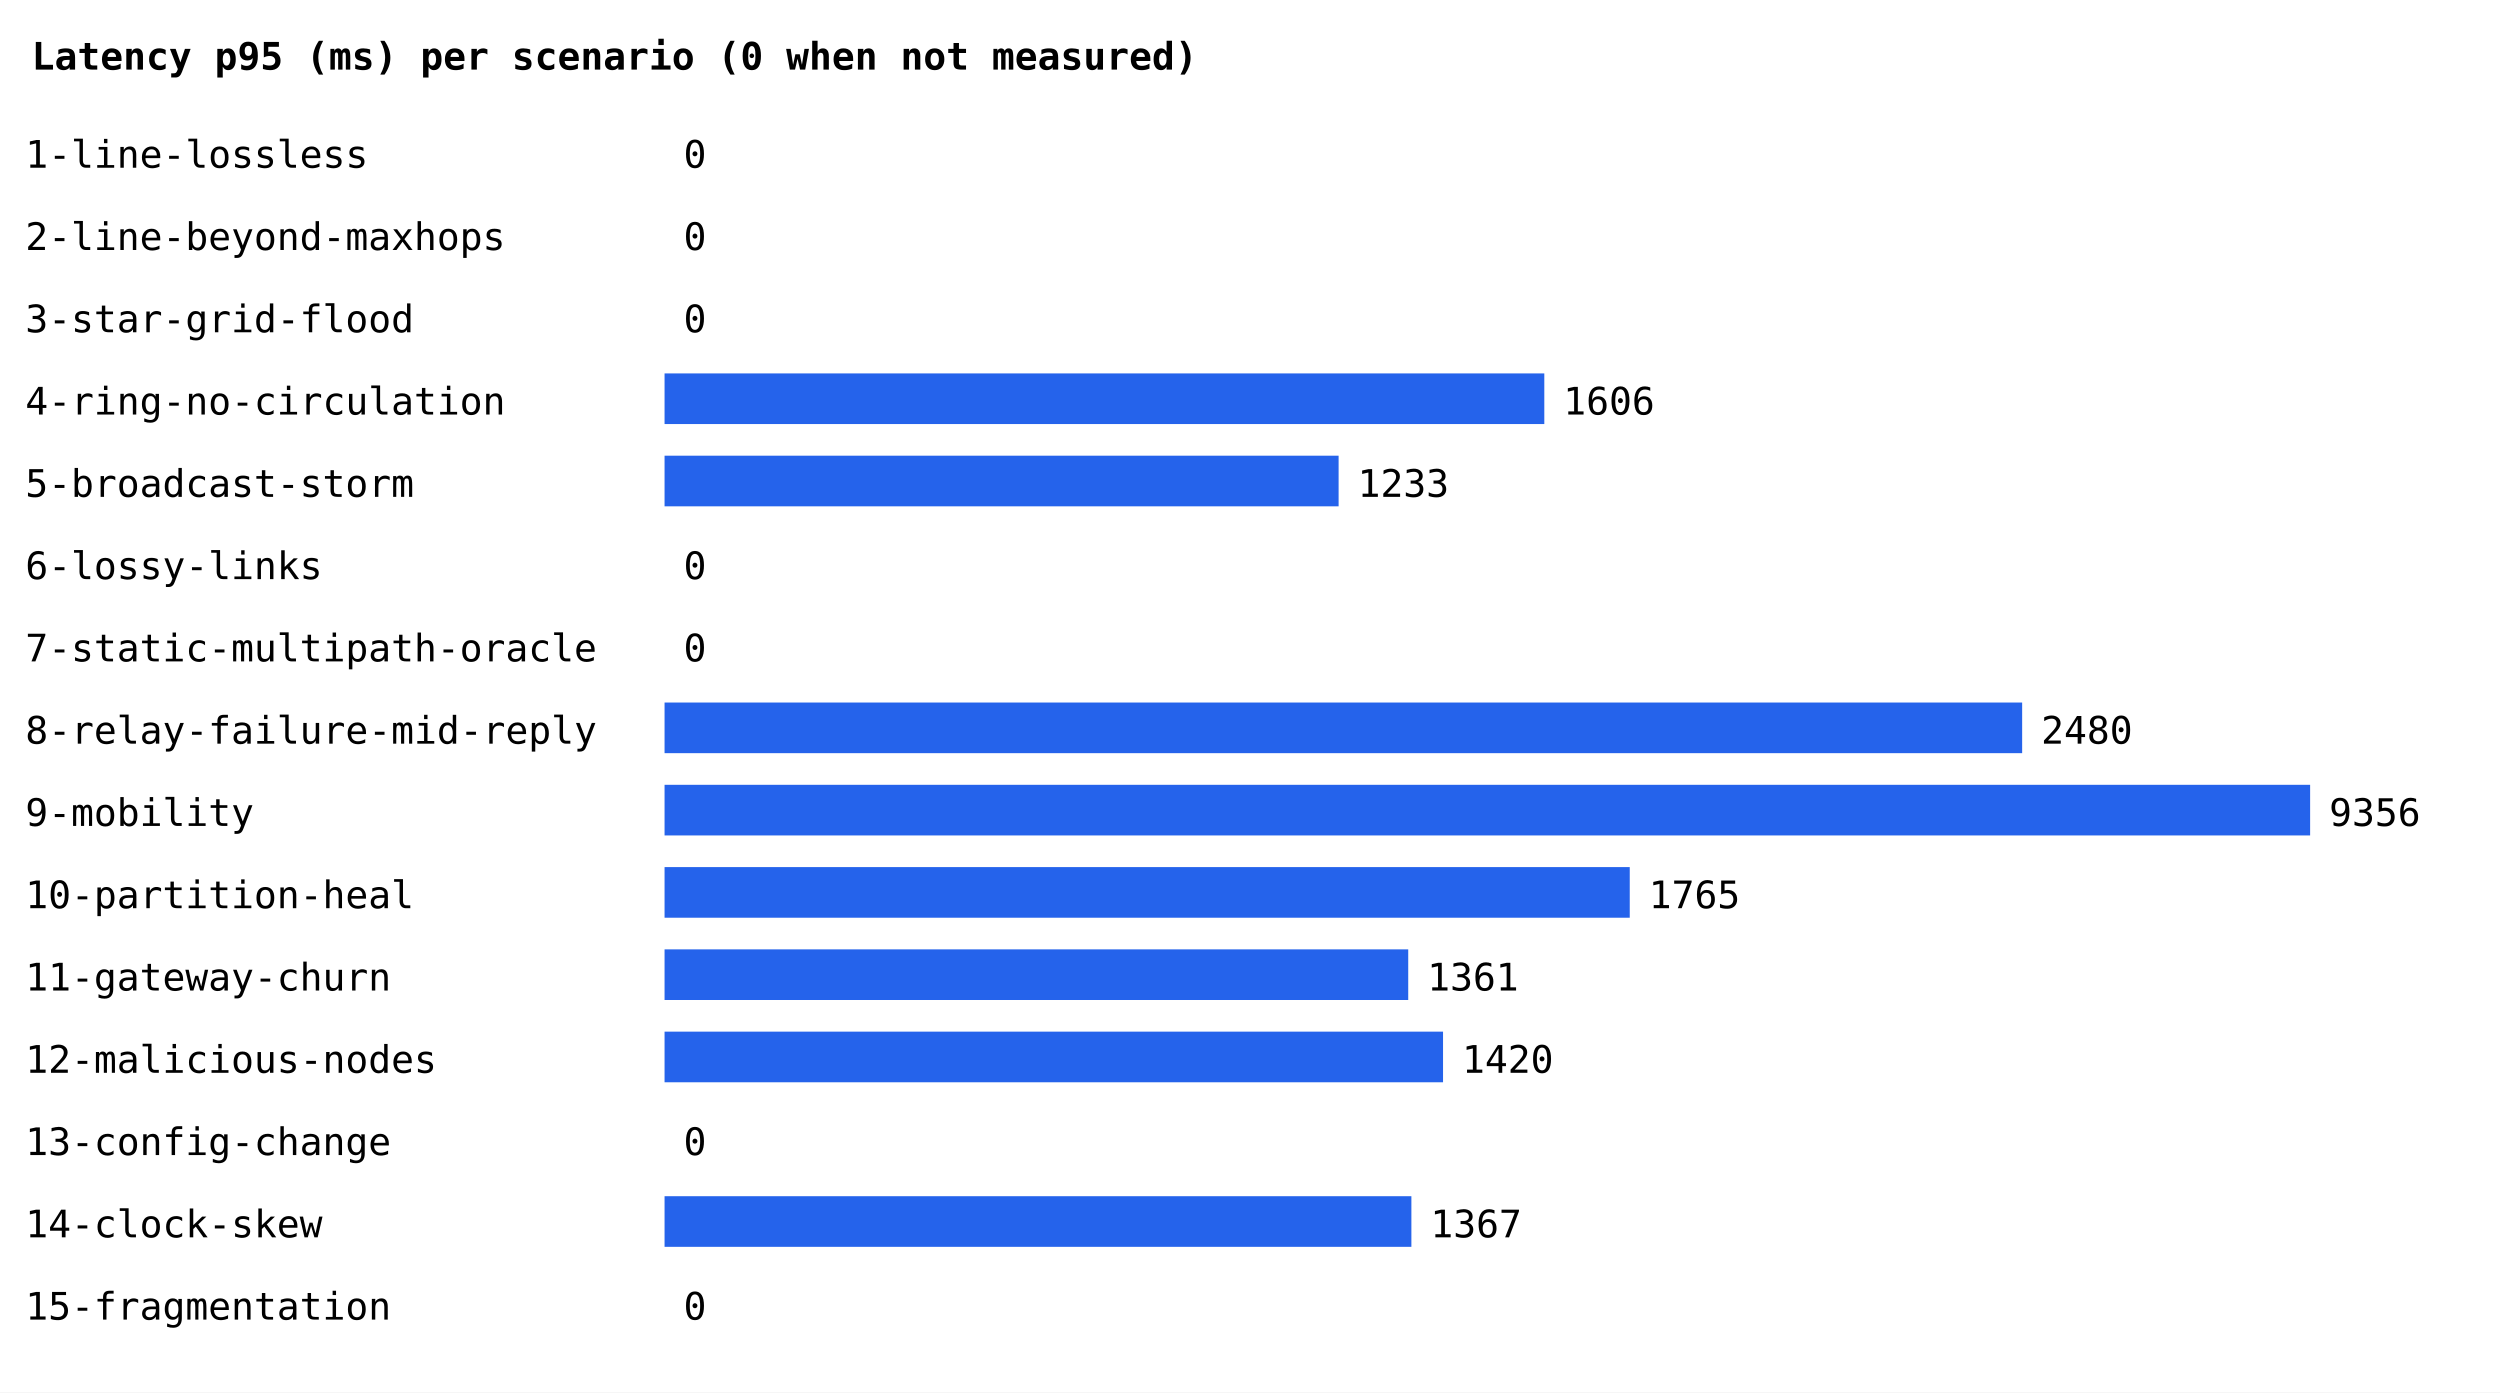
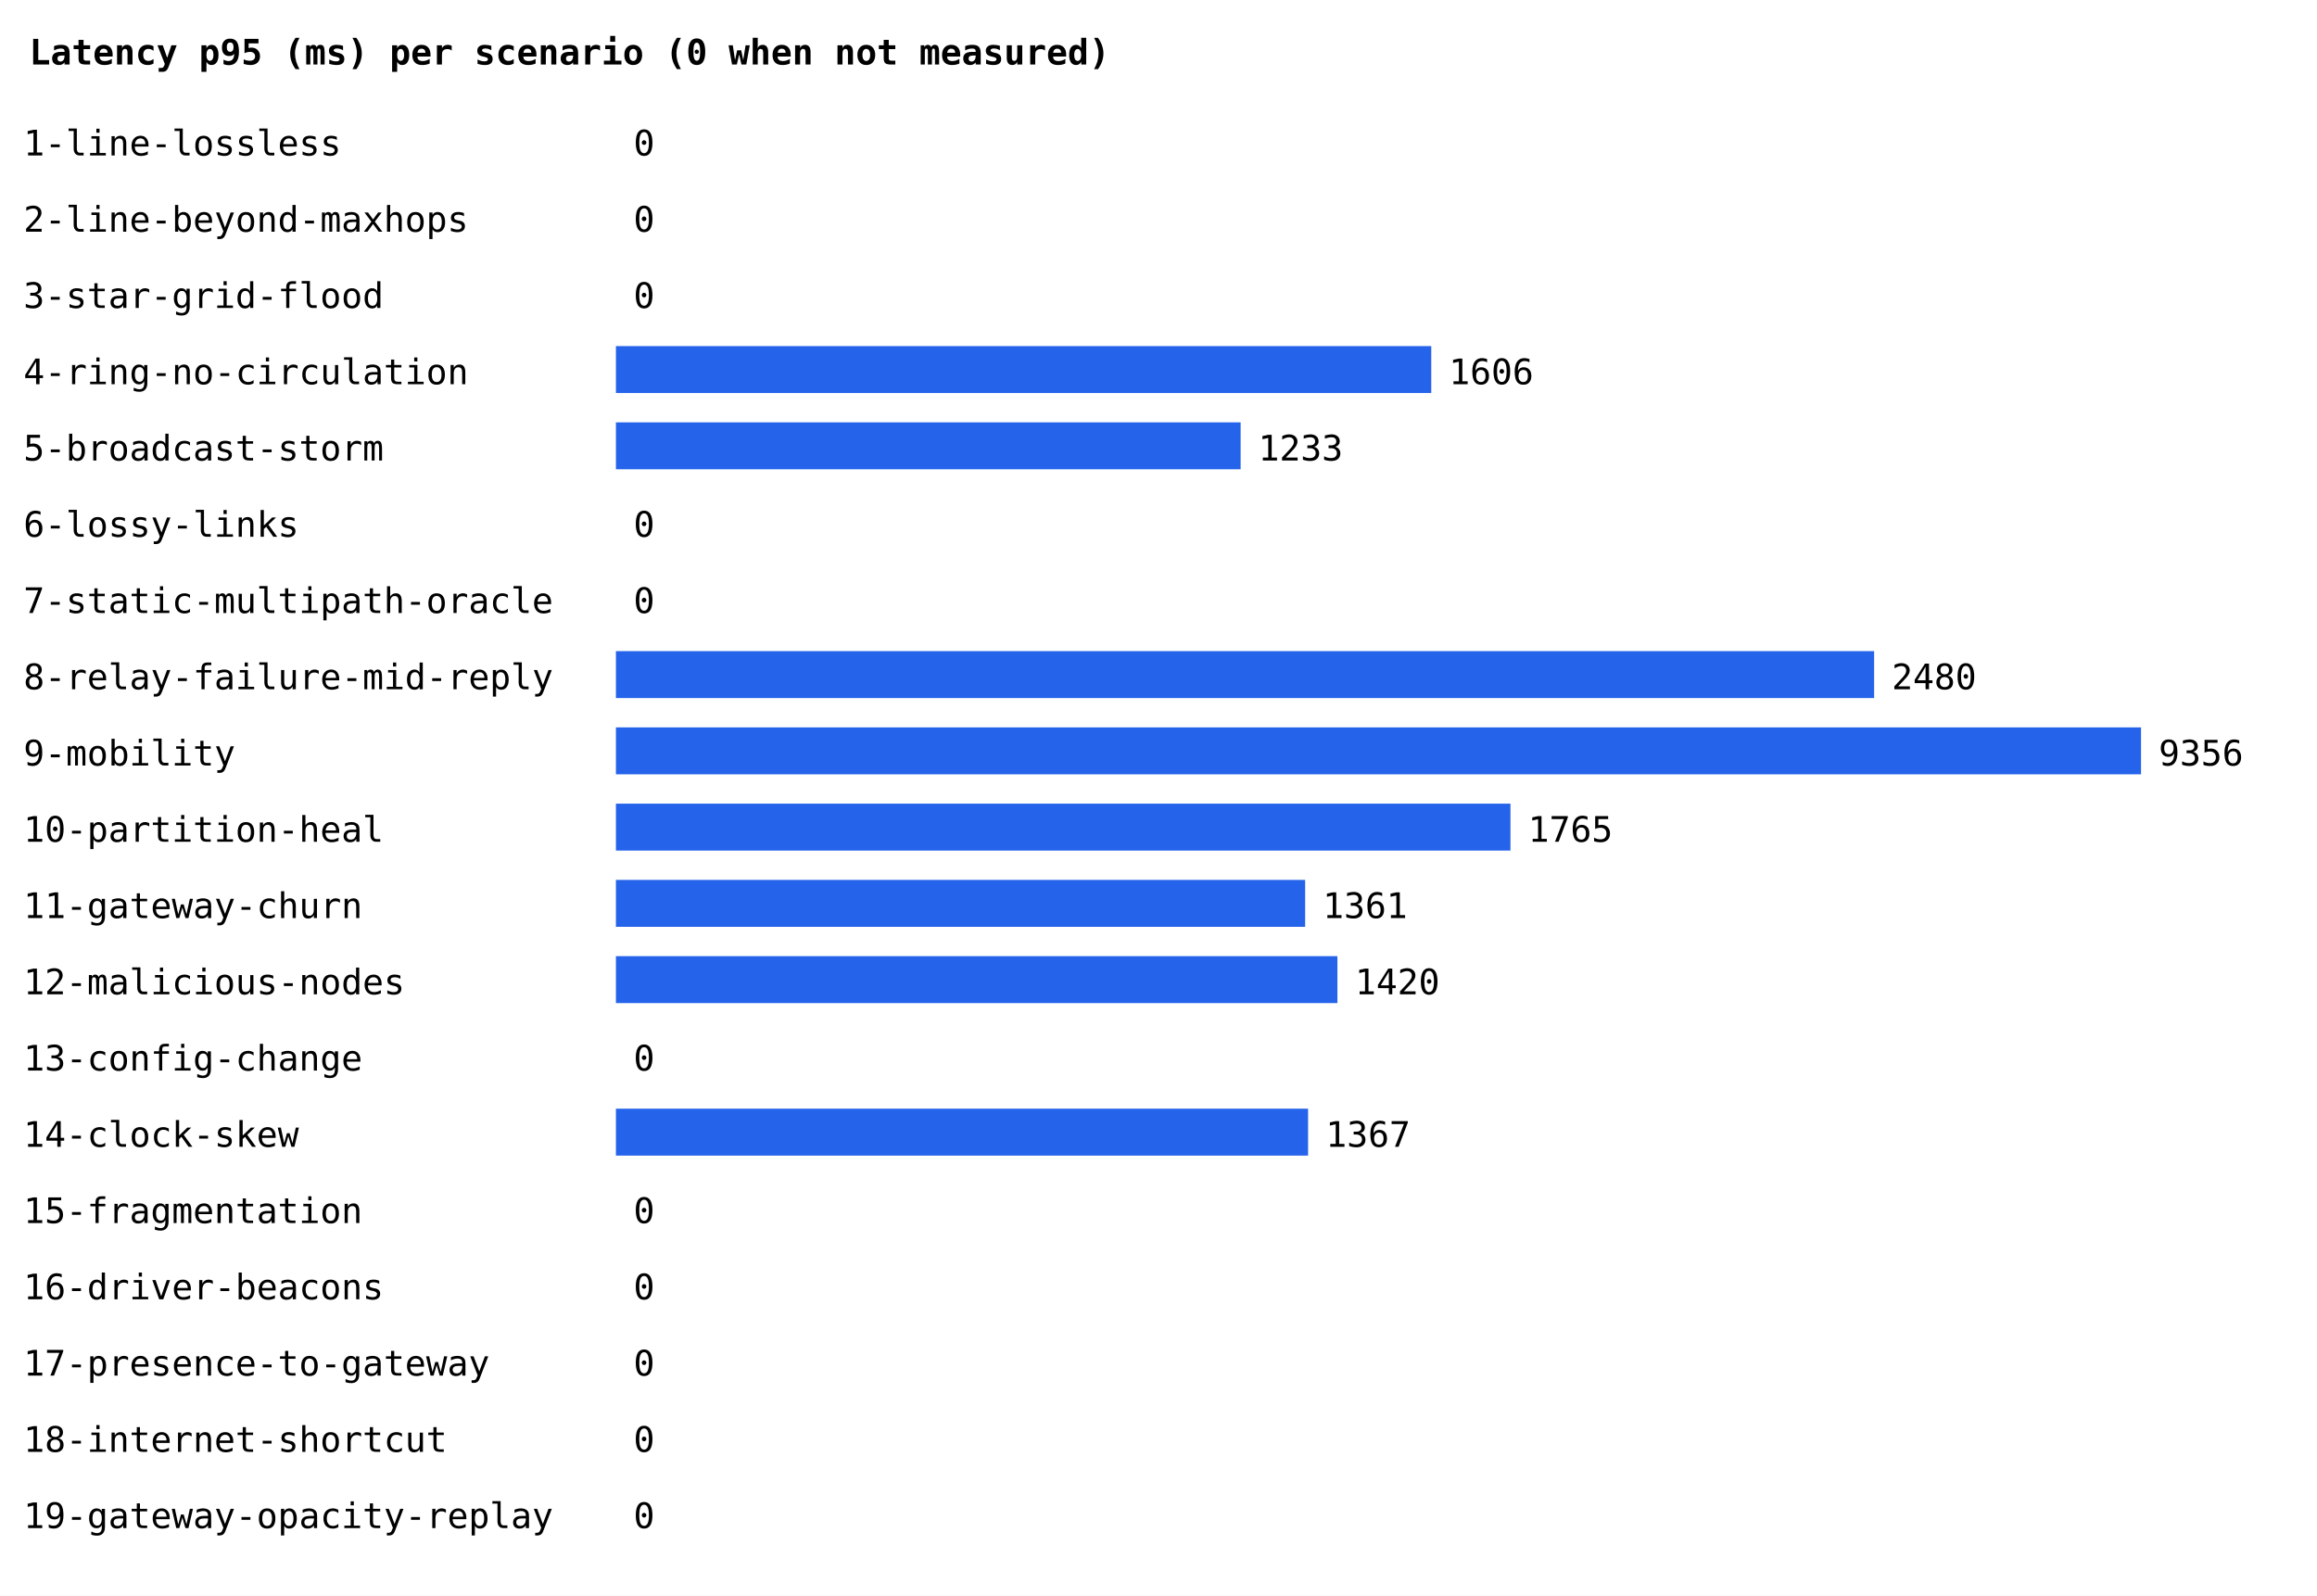
- <svg xmlns="http://www.w3.org/2000/svg" width="790" height="440" font-family="monospace" font-size="12">
-   <rect width="790" height="440" fill="white" />
+ <svg xmlns="http://www.w3.org/2000/svg" width="790" height="544" font-family="monospace" font-size="12">
+   <rect width="790" height="544" fill="white" />
  <text x="10" y="22" font-weight="bold">Latency p95 (ms) per scenario (0 when not measured)</text>
  <text x="8" y="53">1-line-lossless</text>
  <rect x="210" y="40" width="0" height="16" fill="#2563eb" />
  <text x="216" y="53">0</text>
  <text x="8" y="79">2-line-beyond-maxhops</text>
  <rect x="210" y="66" width="0" height="16" fill="#2563eb" />
  <text x="216" y="79">0</text>
  <text x="8" y="105">3-star-grid-flood</text>
  <rect x="210" y="92" width="0" height="16" fill="#2563eb" />
  <text x="216" y="105">0</text>
  <text x="8" y="131">4-ring-no-circulation</text>
  <rect x="210" y="118" width="278" height="16" fill="#2563eb" />
  <text x="494" y="131">1606</text>
  <text x="8" y="157">5-broadcast-storm</text>
  <rect x="210" y="144" width="213" height="16" fill="#2563eb" />
  <text x="429" y="157">1233</text>
  <text x="8" y="183">6-lossy-links</text>
  <rect x="210" y="170" width="0" height="16" fill="#2563eb" />
  <text x="216" y="183">0</text>
  <text x="8" y="209">7-static-multipath-oracle</text>
  <rect x="210" y="196" width="0" height="16" fill="#2563eb" />
  <text x="216" y="209">0</text>
  <text x="8" y="235">8-relay-failure-mid-reply</text>
  <rect x="210" y="222" width="429" height="16" fill="#2563eb" />
  <text x="645" y="235">2480</text>
  <text x="8" y="261">9-mobility</text>
  <rect x="210" y="248" width="520" height="16" fill="#2563eb" />
  <text x="736" y="261">9356</text>
  <text x="8" y="287">10-partition-heal</text>
  <rect x="210" y="274" width="305" height="16" fill="#2563eb" />
  <text x="521" y="287">1765</text>
  <text x="8" y="313">11-gateway-churn</text>
  <rect x="210" y="300" width="235" height="16" fill="#2563eb" />
  <text x="451" y="313">1361</text>
  <text x="8" y="339">12-malicious-nodes</text>
  <rect x="210" y="326" width="246" height="16" fill="#2563eb" />
  <text x="462" y="339">1420</text>
  <text x="8" y="365">13-config-change</text>
  <rect x="210" y="352" width="0" height="16" fill="#2563eb" />
  <text x="216" y="365">0</text>
  <text x="8" y="391">14-clock-skew</text>
  <rect x="210" y="378" width="236" height="16" fill="#2563eb" />
  <text x="452" y="391">1367</text>
  <text x="8" y="417">15-fragmentation</text>
  <rect x="210" y="404" width="0" height="16" fill="#2563eb" />
  <text x="216" y="417">0</text>
+   <text x="8" y="443">16-driver-beacons</text>
+   <rect x="210" y="430" width="0" height="16" fill="#2563eb" />
+   <text x="216" y="443">0</text>
+   <text x="8" y="469">17-presence-to-gateway</text>
+   <rect x="210" y="456" width="0" height="16" fill="#2563eb" />
+   <text x="216" y="469">0</text>
+   <text x="8" y="495">18-internet-shortcut</text>
+   <rect x="210" y="482" width="0" height="16" fill="#2563eb" />
+   <text x="216" y="495">0</text>
+   <text x="8" y="521">19-gateway-opacity-replay</text>
+   <rect x="210" y="508" width="0" height="16" fill="#2563eb" />
+   <text x="216" y="521">0</text>
</svg>
